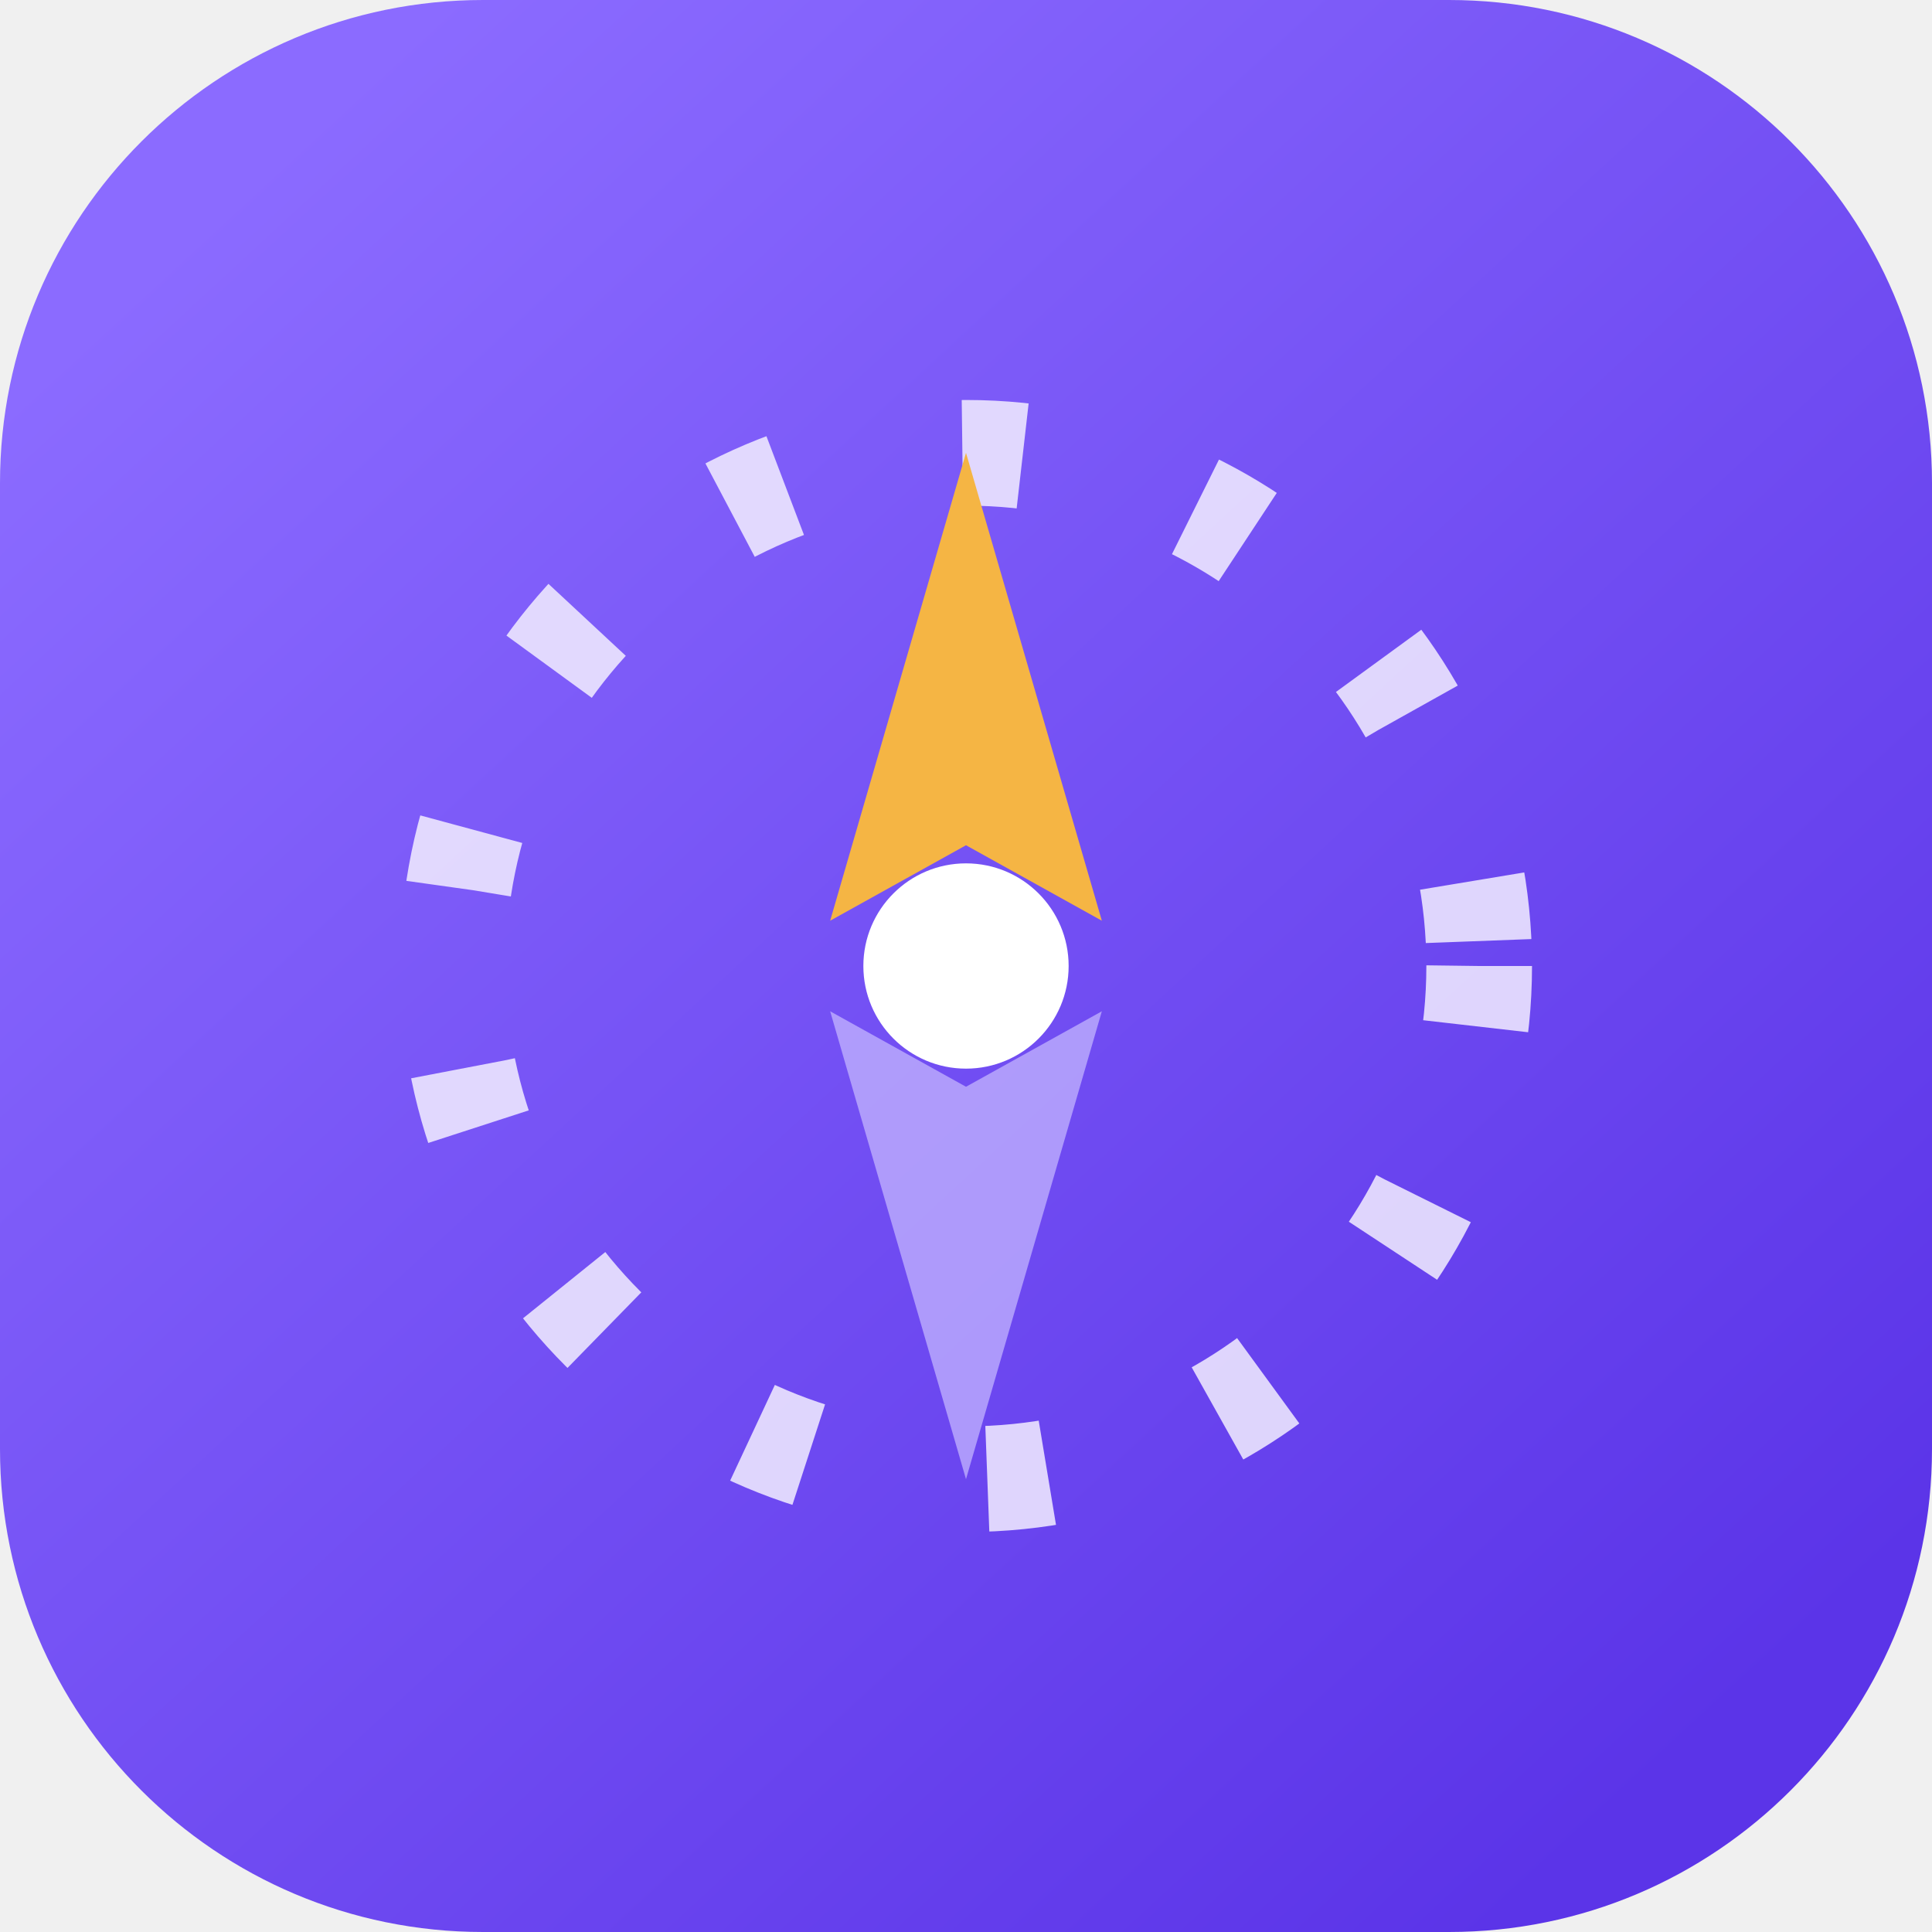
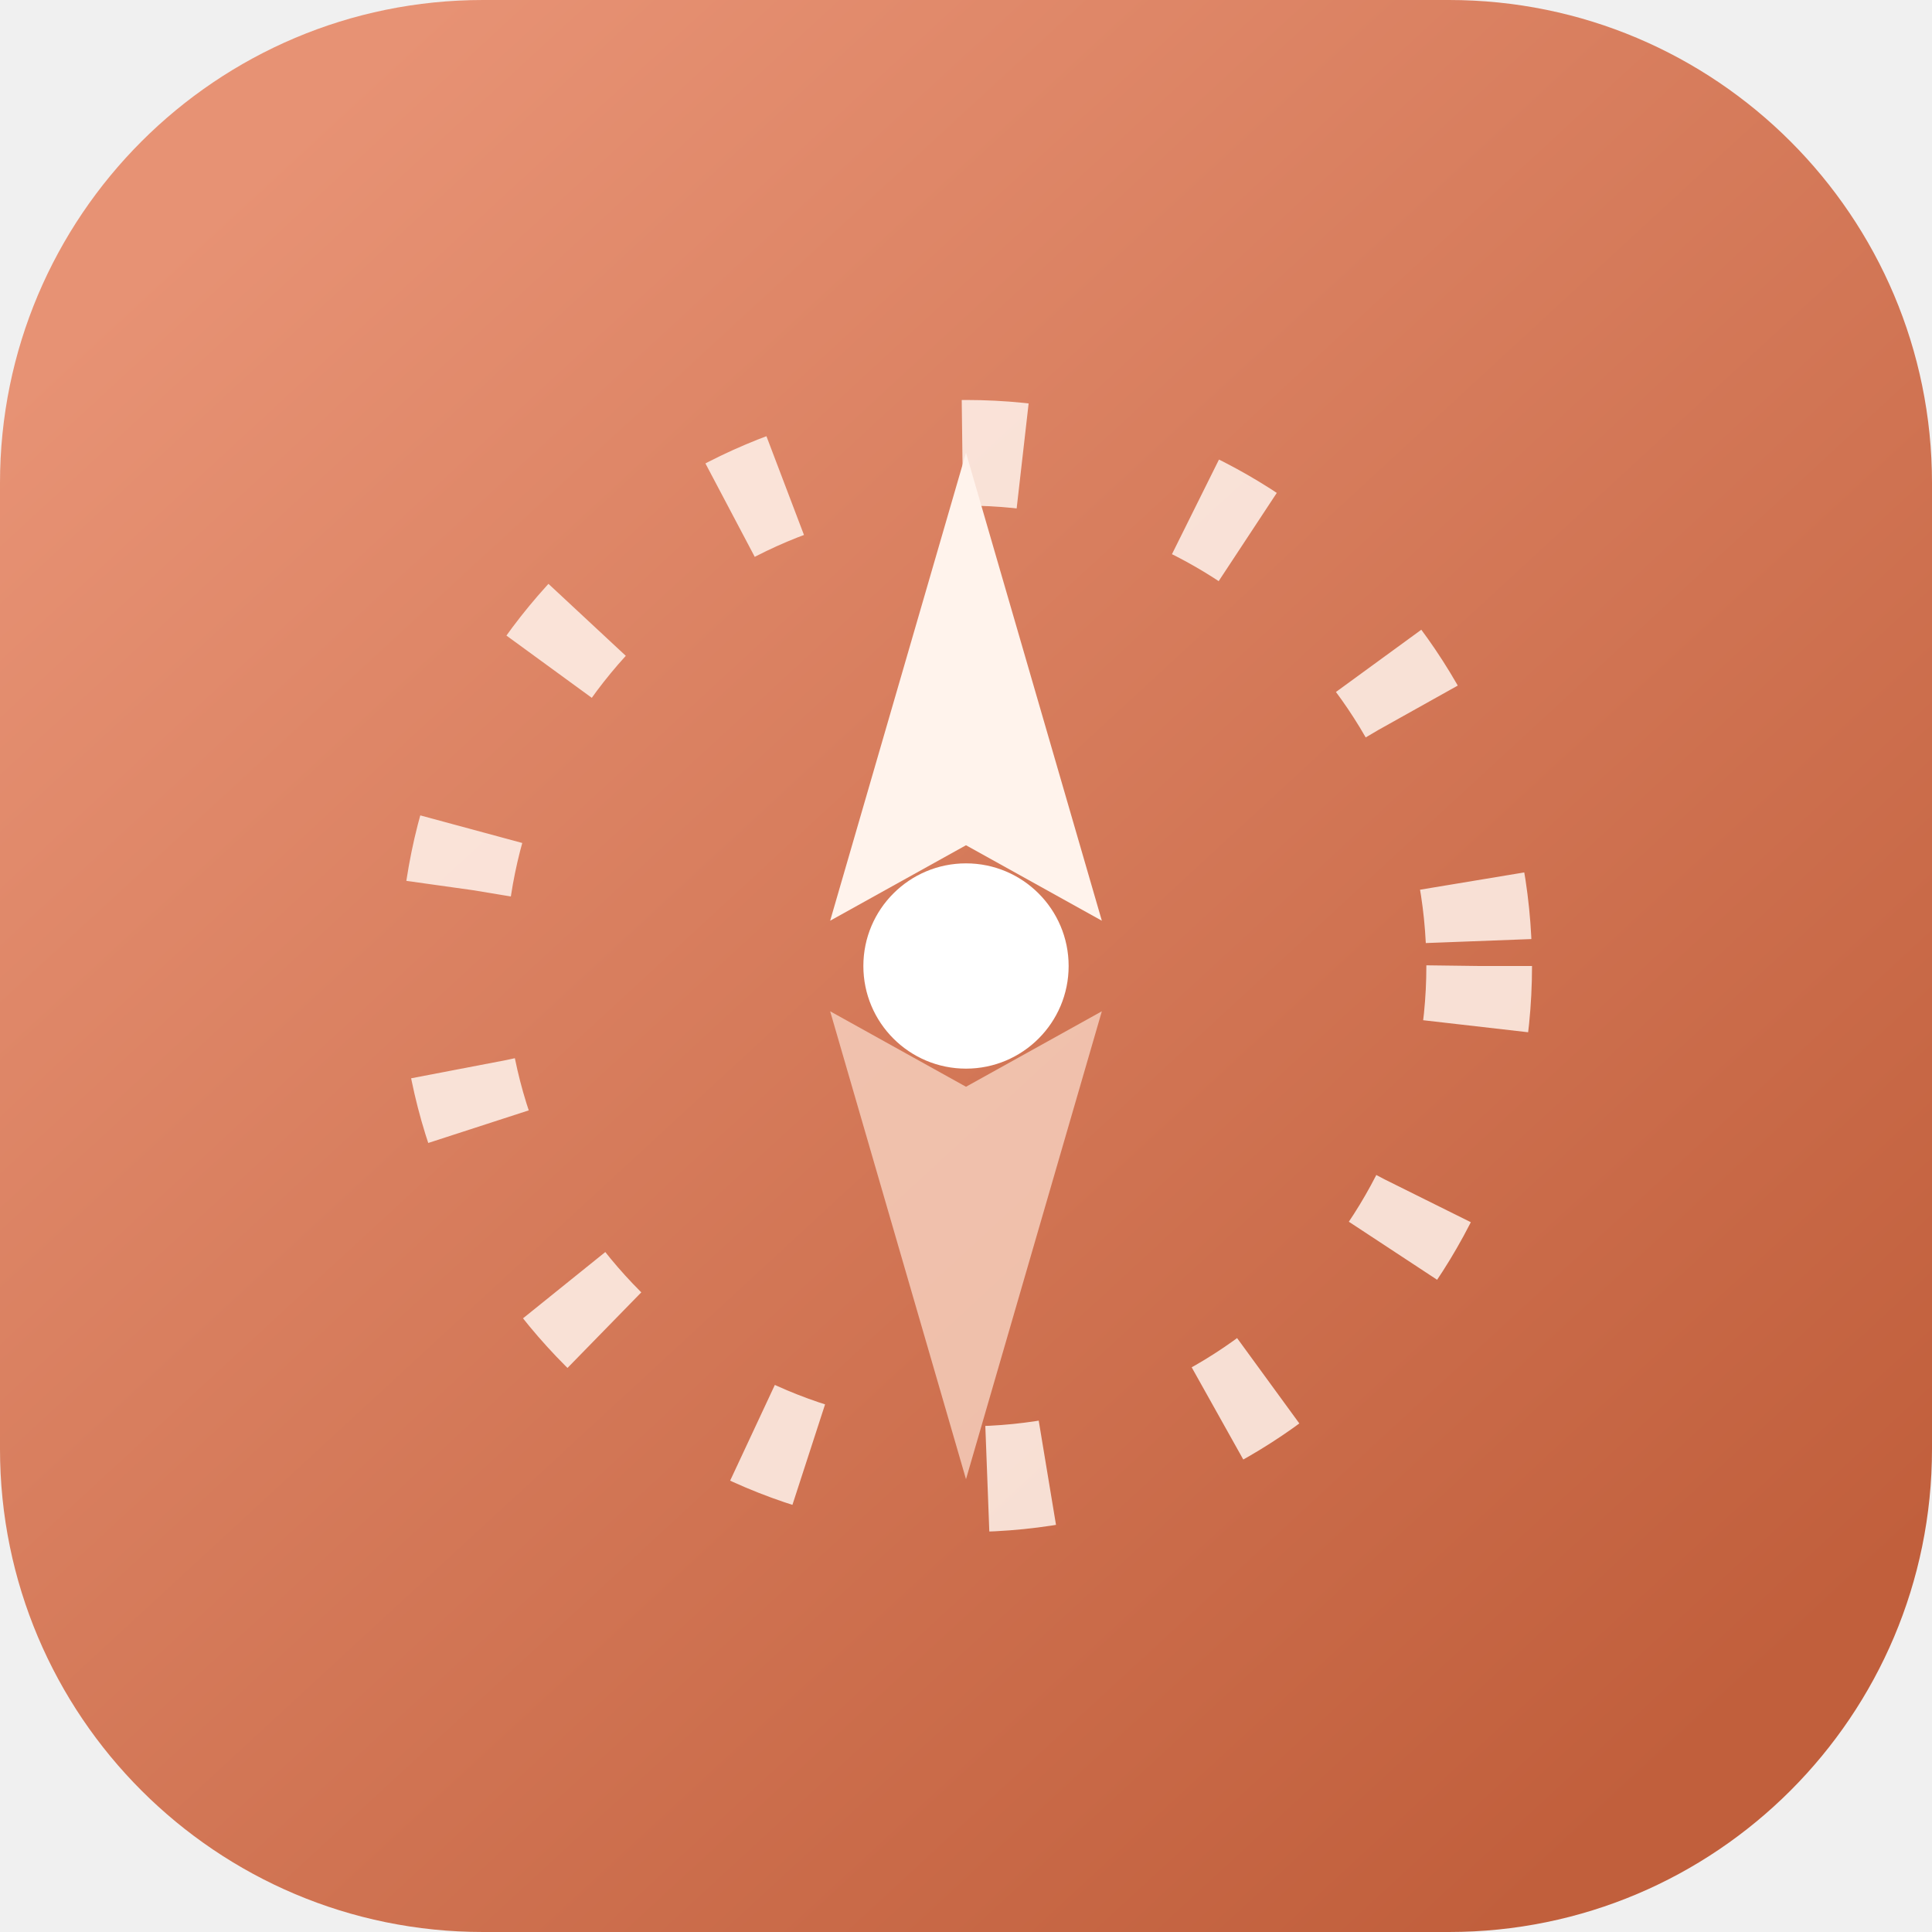
<svg xmlns="http://www.w3.org/2000/svg" viewBox="0 0 64 64" role="img" aria-label="Questra">
  <defs>
    <linearGradient id="questra-favicon" x1="8" y1="6" x2="56" y2="58" gradientUnits="userSpaceOnUse">
-       <stop stop-color="#8b6bff" />
-       <stop offset="1" stop-color="#5b34e8" />
+       <stop stop-color="#e79274" />
+       <stop offset="1" stop-color="#c15f3c" />
    </linearGradient>
  </defs>
  <rect width="64" height="64" rx="16" fill="url(#questra-favicon)" />
-   <circle cx="32" cy="32" r="17" fill="none" stroke="#f3eeff" stroke-width="3.5" stroke-dasharray="2 6" opacity="0.85" />
-   <path d="M32 15 L36.5 30.5 L32 28 L27.5 30.5 Z" fill="#f5b544" />
-   <path d="M32 49 L36.5 33.5 L32 36 L27.5 33.5 Z" fill="#c9bcff" opacity="0.7" />
+   <circle cx="32" cy="32" r="17" fill="none" stroke="#fff3ec" stroke-width="3.5" stroke-dasharray="2 6" opacity="0.85" />
+   <path d="M32 15 L36.5 30.5 L32 28 L27.5 30.5 Z" fill="#fff3ec" />
+   <path d="M32 49 L36.5 33.5 L32 36 L27.5 33.5 Z" fill="#f8d3c2" opacity="0.8" />
  <circle cx="32" cy="32" r="3.4" fill="#ffffff" />
</svg>
